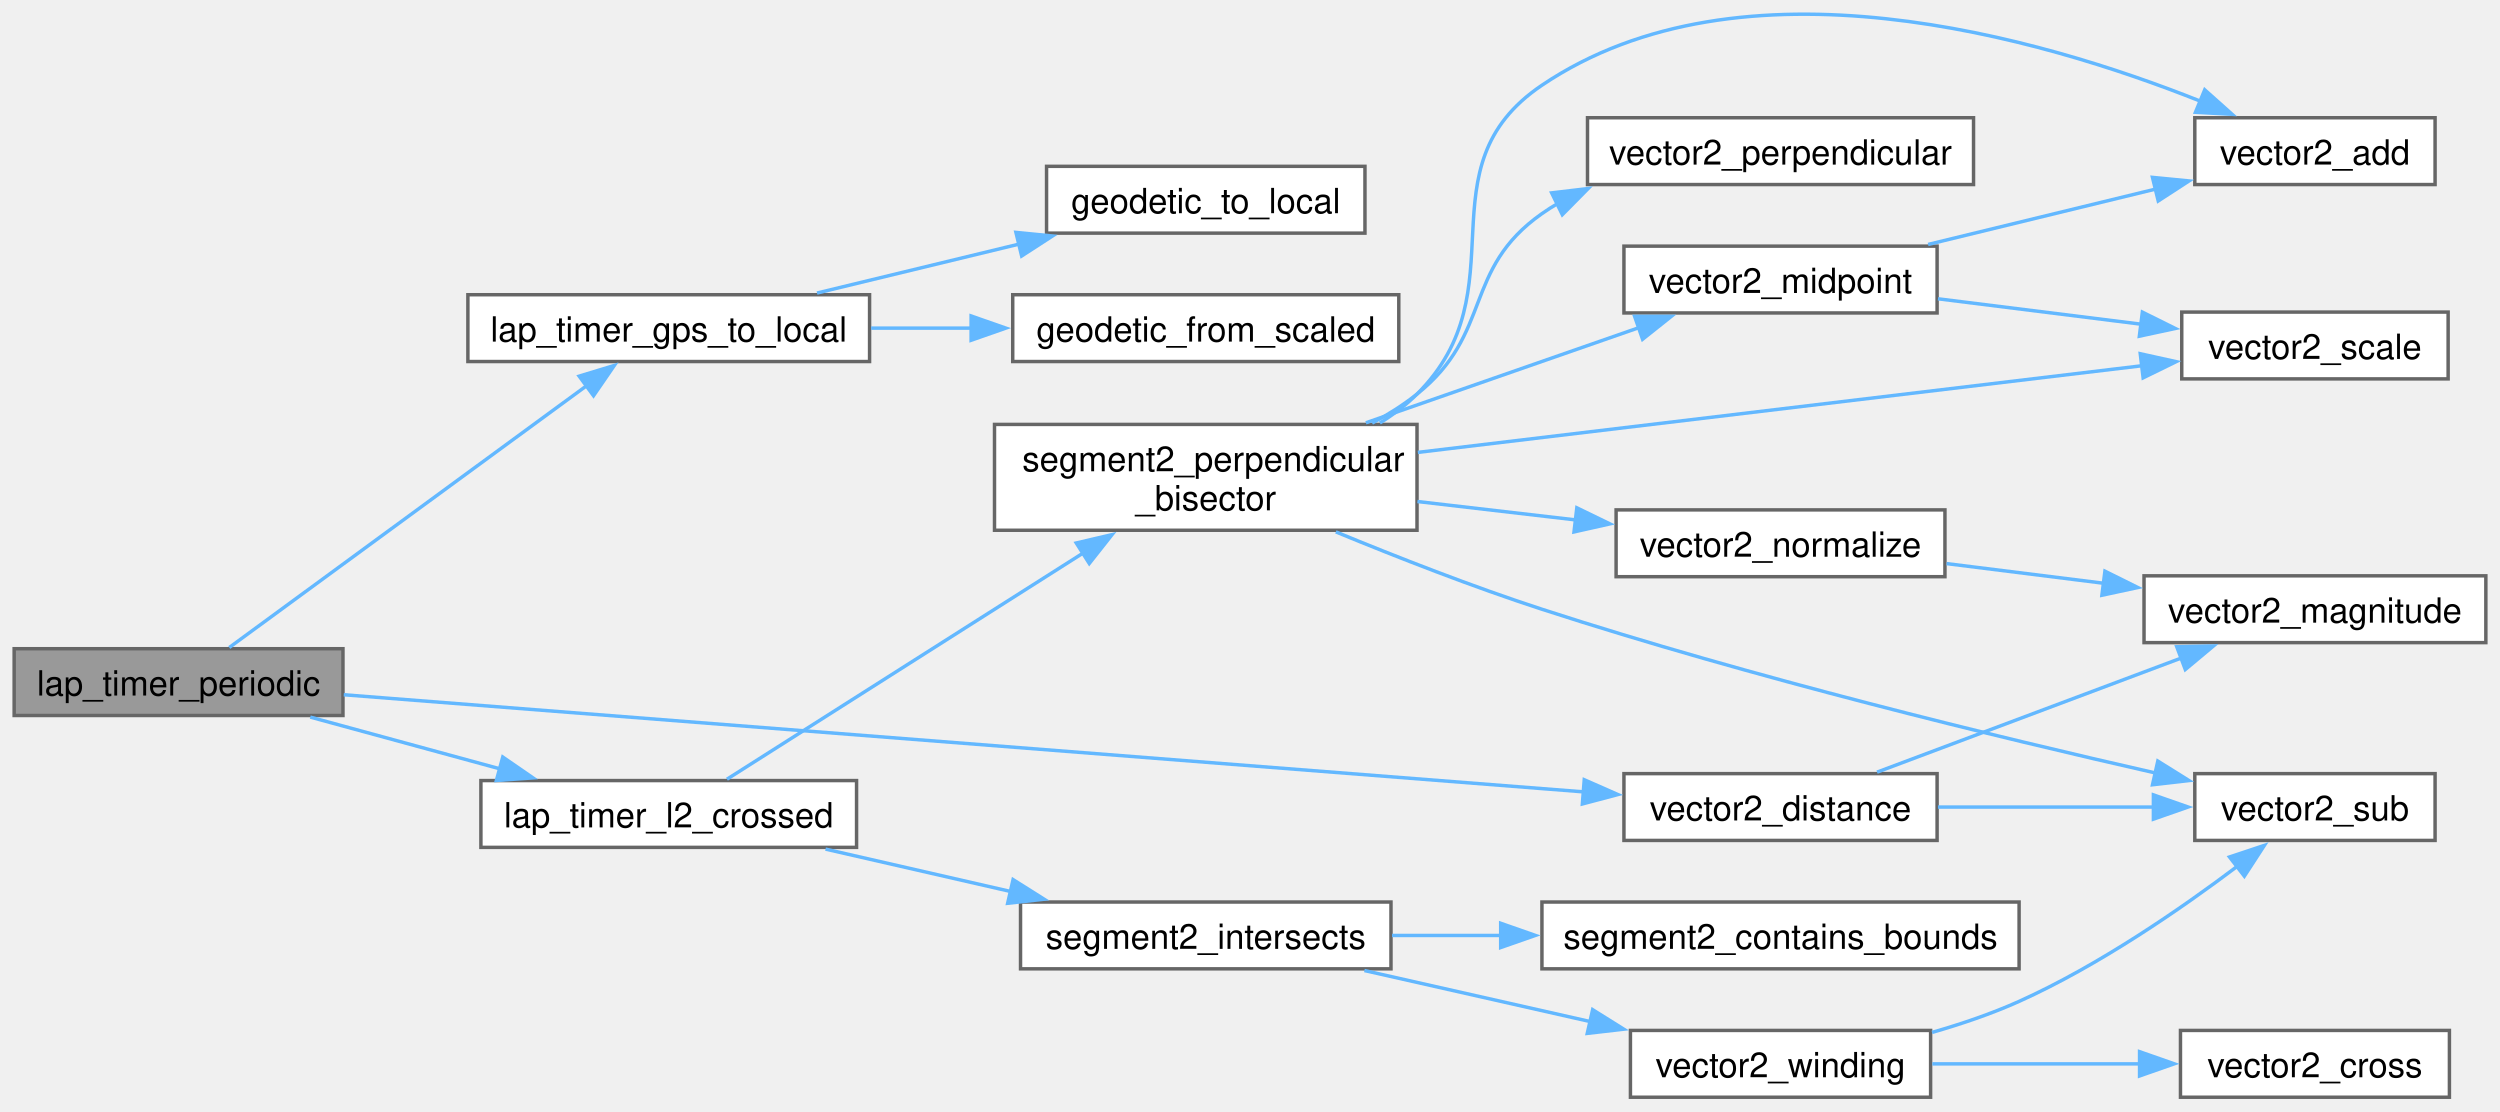
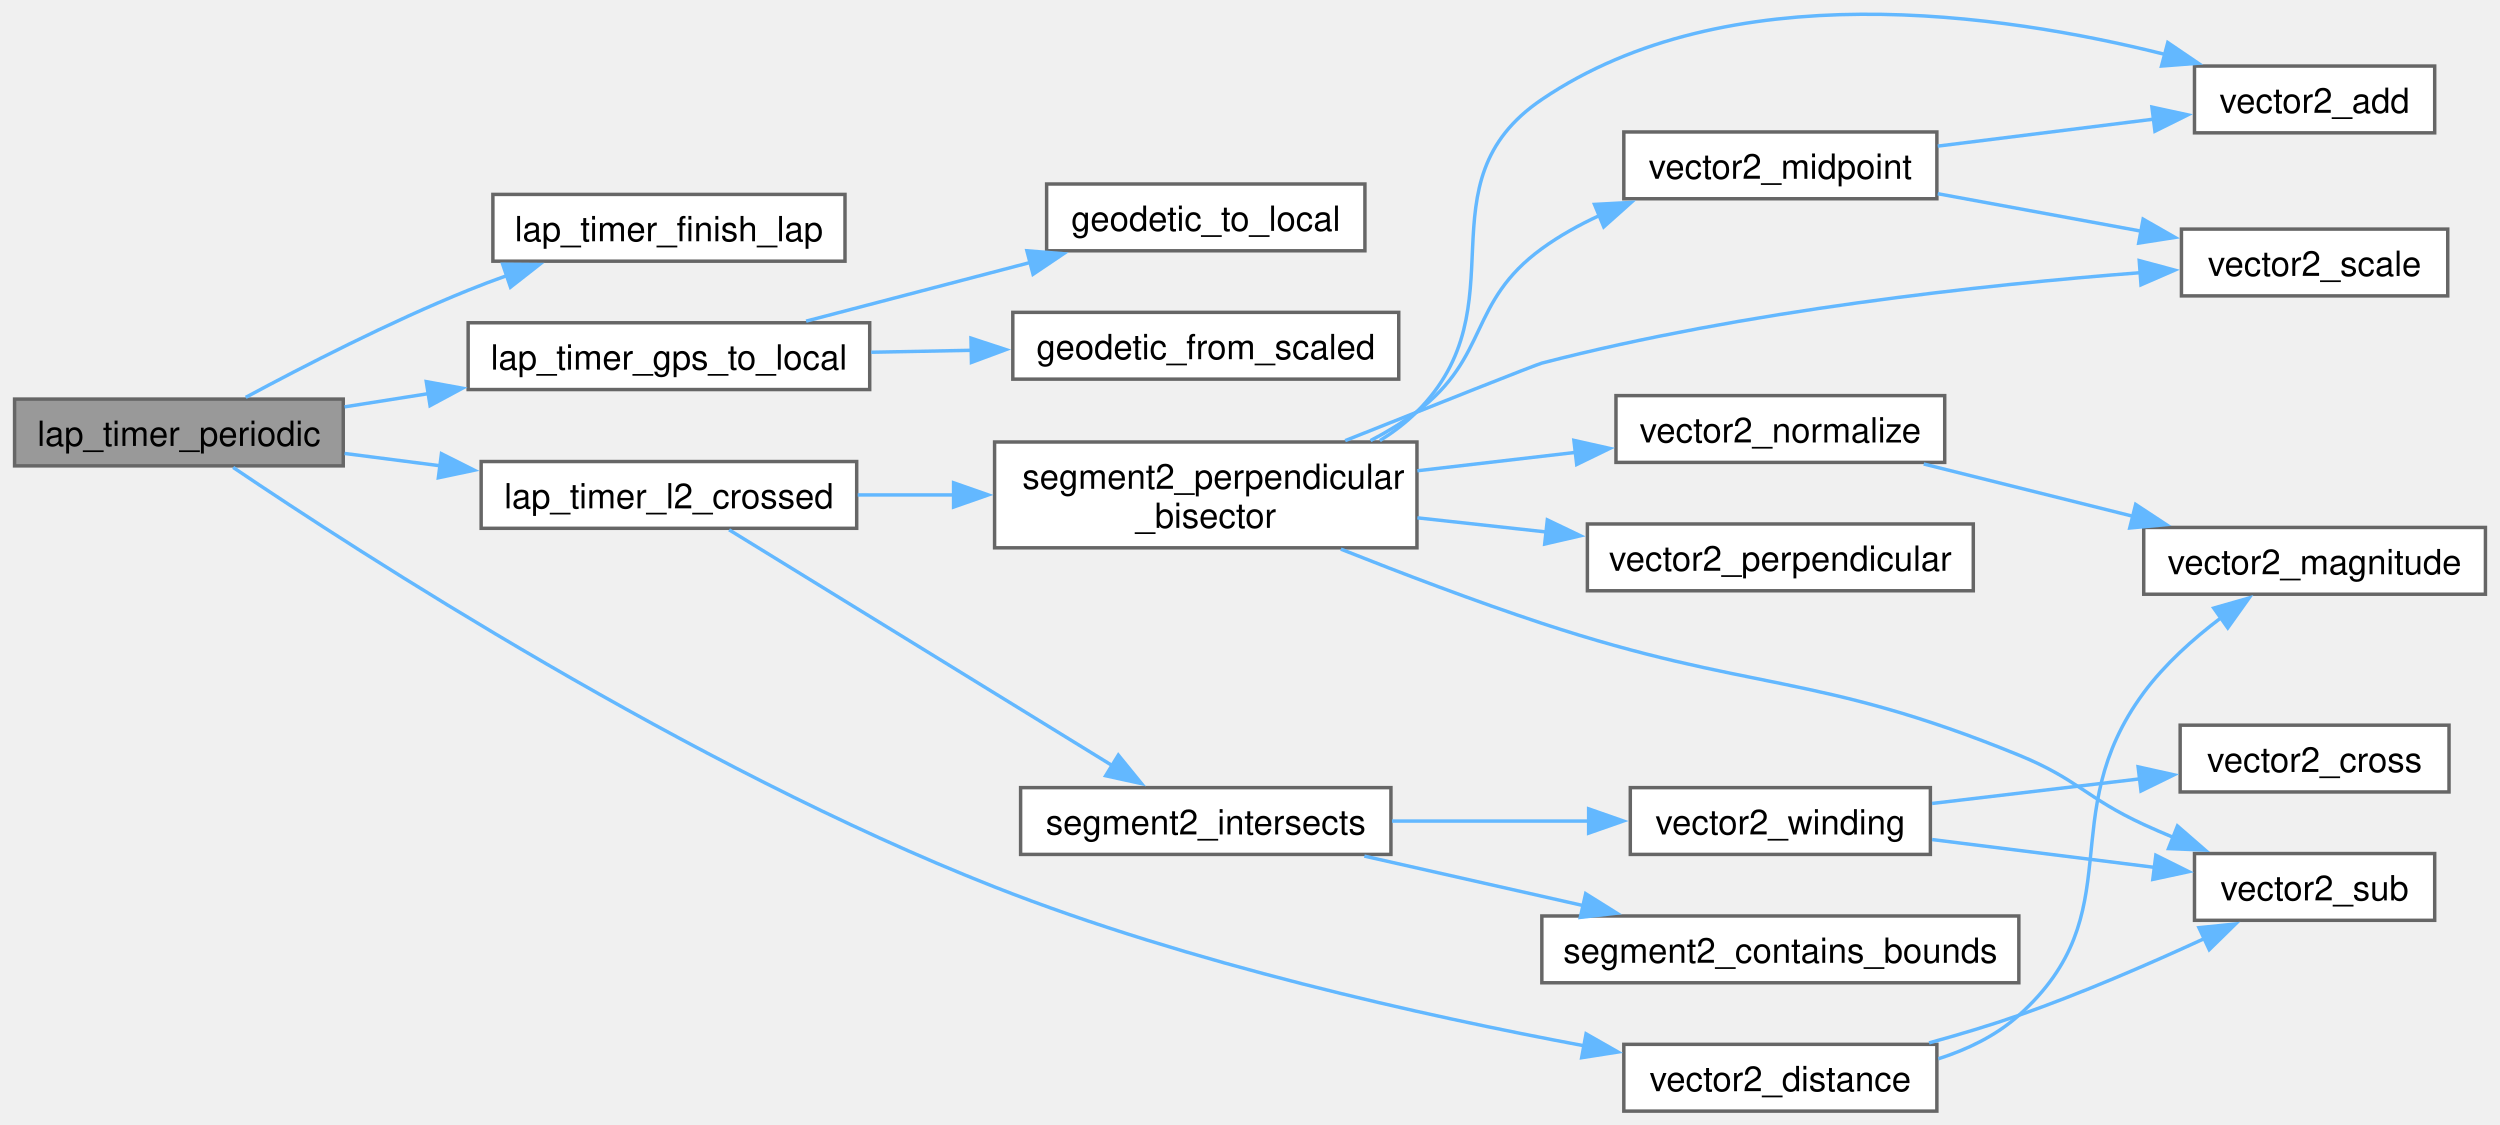
- <svg xmlns="http://www.w3.org/2000/svg" xmlns:xlink="http://www.w3.org/1999/xlink" width="720pt" height="320pt" viewBox="0.00 0.00 720.25 320.18">
-   <g id="graph0" class="graph" transform="scale(1 1) rotate(0) translate(4 316.18)">
+ <svg xmlns="http://www.w3.org/2000/svg" xmlns:xlink="http://www.w3.org/1999/xlink" width="720pt" height="324pt" viewBox="0.00 0.00 720.25 324.29">
+   <g id="graph0" class="graph" transform="scale(1 1) rotate(0) translate(4 320.29)">
    <g id="Node000001" class="node">
      <g id="a_Node000001">
        <a xlink:title=" ">
-           <polygon fill="#999999" stroke="#666666" points="94.75,-129.25 0,-129.25 0,-110 94.75,-110 94.75,-129.25" />
-           <text text-anchor="middle" x="47.38" y="-115.75" font-family="Helvetica,sans-Serif" font-size="10.00">lap_timer_periodic</text>
+           <polygon fill="#999999" stroke="#666666" points="94.75,-205.25 0,-205.25 0,-186 94.75,-186 94.75,-205.25" />
+           <text text-anchor="middle" x="47.38" y="-191.75" font-family="Helvetica,sans-Serif" font-size="10.00">lap_timer_periodic</text>
        </a>
      </g>
    </g>
    <g id="Node000002" class="node">
      <g id="a_Node000002">
-         <a xlink:href="lap__timer_8c.html#a922bb1fc5c4fe5ec8f82bc735890ee69" target="_top" xlink:title=" ">
-           <polygon fill="white" stroke="#666666" points="246.5,-231.25 130.75,-231.25 130.75,-212 246.5,-212 246.5,-231.25" />
-           <text text-anchor="middle" x="188.62" y="-217.75" font-family="Helvetica,sans-Serif" font-size="10.00">lap_timer_gps_to_local</text>
+         <a xlink:href="lap__timer_8c.html#ad7a6703cd5c082b4d8c98a91ee8cc457" target="_top" xlink:title=" ">
+           <polygon fill="white" stroke="#666666" points="239.38,-264.25 137.88,-264.25 137.88,-245 239.38,-245 239.38,-264.25" />
+           <text text-anchor="middle" x="188.62" y="-250.75" font-family="Helvetica,sans-Serif" font-size="10.00">lap_timer_finish_lap</text>
        </a>
      </g>
    </g>
    <g id="edge1_Node000001_Node000002" class="edge">
      <g id="a_edge1_Node000001_Node000002">
        <a xlink:title=" ">
-           <path fill="none" stroke="#63b8ff" d="M61.98,-129.59C85.96,-147.16 135.96,-183.78 165.14,-205.16" />
-           <polygon fill="#63b8ff" stroke="#63b8ff" points="162.81,-207.79 172.95,-210.87 166.95,-202.14 162.81,-207.79" />
+           <path fill="none" stroke="#63b8ff" d="M66.64,-205.75C83.09,-214.61 108.09,-227.46 130.75,-236.62 134.36,-238.09 138.15,-239.51 141.97,-240.87" />
+           <polygon fill="#63b8ff" stroke="#63b8ff" points="140.7,-244.13 151.3,-244.04 142.96,-237.51 140.7,-244.13" />
+         </a>
+       </g>
+     </g>
+     <g id="Node000003" class="node">
+       <g id="a_Node000003">
+         <a xlink:href="lap__timer_8c.html#a922bb1fc5c4fe5ec8f82bc735890ee69" target="_top" xlink:title=" ">
+           <polygon fill="white" stroke="#666666" points="246.5,-227.25 130.75,-227.25 130.75,-208 246.5,-208 246.5,-227.25" />
+           <text text-anchor="middle" x="188.62" y="-213.75" font-family="Helvetica,sans-Serif" font-size="10.00">lap_timer_gps_to_local</text>
+         </a>
+       </g>
+     </g>
+     <g id="edge2_Node000001_Node000003" class="edge">
+       <g id="a_edge2_Node000001_Node000003">
+         <a xlink:title=" ">
+           <path fill="none" stroke="#63b8ff" d="M95.13,-203.01C102.95,-204.25 111.21,-205.55 119.44,-206.85" />
+           <polygon fill="#63b8ff" stroke="#63b8ff" points="118.68,-210.28 129.1,-208.38 119.77,-203.36 118.68,-210.28" />
+         </a>
+       </g>
+     </g>
+     <g id="Node000006" class="node">
+       <g id="a_Node000006">
+         <a xlink:href="lap__timer_8c.html#ac15d5d84d2d64875ce0d0c0352af35e3" target="_top" xlink:title=" ">
+           <polygon fill="white" stroke="#666666" points="242.75,-187.25 134.5,-187.25 134.5,-168 242.75,-168 242.75,-187.25" />
+           <text text-anchor="middle" x="188.62" y="-173.75" font-family="Helvetica,sans-Serif" font-size="10.00">lap_timer_l2_crossed</text>
+         </a>
+       </g>
+     </g>
+     <g id="edge5_Node000001_Node000006" class="edge">
+       <g id="a_edge5_Node000001_Node000006">
+         <a xlink:title=" ">
+           <path fill="none" stroke="#63b8ff" d="M95.13,-189.58C104.01,-188.43 113.44,-187.21 122.76,-186.01" />
+           <polygon fill="#63b8ff" stroke="#63b8ff" points="123.05,-189.5 132.52,-184.75 122.16,-182.56 123.05,-189.5" />
+         </a>
+       </g>
+     </g>
+     <g id="Node000019" class="node">
+       <g id="a_Node000019">
+         <a xlink:href="linear__algebra_8h.html#a72d10b6160875b23b398cfef9e98a361" target="_top" xlink:title="Distance between two 2D points.">
+           <polygon fill="white" stroke="#666666" points="554.12,-19.25 463.88,-19.25 463.88,0 554.12,0 554.12,-19.25" />
+           <text text-anchor="middle" x="509" y="-5.75" font-family="Helvetica,sans-Serif" font-size="10.00">vector2_distance</text>
+         </a>
+       </g>
+     </g>
+     <g id="edge21_Node000001_Node000019" class="edge">
+       <g id="a_edge21_Node000001_Node000019">
+         <a xlink:title=" ">
+           <path fill="none" stroke="#63b8ff" d="M63.01,-185.55C98.85,-161.33 194.51,-99.23 282.5,-64.62 338.62,-42.55 406.2,-27.49 452.65,-18.79" />
+           <polygon fill="#63b8ff" stroke="#63b8ff" points="453,-22.28 462.2,-17.04 451.73,-15.4 453,-22.28" />
+         </a>
+       </g>
+     </g>
+     <g id="Node000004" class="node">
+       <g id="a_Node000004">
+         <a xlink:href="geodetic_8h.html#affa8f558945f2f15b6ff146fcd86235f" target="_top" xlink:title="Build a coordinate from latitude and longitude already in degrees.">
+           <polygon fill="white" stroke="#666666" points="399,-230.25 287.75,-230.25 287.75,-211 399,-211 399,-230.25" />
+           <text text-anchor="middle" x="343.38" y="-216.75" font-family="Helvetica,sans-Serif" font-size="10.00">geodetic_from_scaled</text>
+         </a>
+       </g>
+     </g>
+     <g id="edge3_Node000003_Node000004" class="edge">
+       <g id="a_edge3_Node000003_Node000004">
+         <a xlink:title=" ">
+           <path fill="none" stroke="#63b8ff" d="M246.94,-218.75C256.43,-218.94 266.34,-219.13 276.03,-219.32" />
+           <polygon fill="#63b8ff" stroke="#63b8ff" points="275.69,-222.82 285.76,-219.51 275.83,-215.82 275.69,-222.82" />
        </a>
      </g>
    </g>
    <g id="Node000005" class="node">
      <g id="a_Node000005">
-         <a xlink:href="lap__timer_8c.html#ac15d5d84d2d64875ce0d0c0352af35e3" target="_top" xlink:title=" ">
-           <polygon fill="white" stroke="#666666" points="242.75,-91.25 134.5,-91.25 134.5,-72 242.75,-72 242.75,-91.25" />
-           <text text-anchor="middle" x="188.62" y="-77.75" font-family="Helvetica,sans-Serif" font-size="10.00">lap_timer_l2_crossed</text>
-         </a>
-       </g>
-     </g>
-     <g id="edge4_Node000001_Node000005" class="edge">
-       <g id="a_edge4_Node000001_Node000005">
-         <a xlink:title=" ">
-           <path fill="none" stroke="#63b8ff" d="M85.33,-109.54C102.06,-104.97 122.05,-99.52 139.91,-94.65" />
-           <polygon fill="#63b8ff" stroke="#63b8ff" points="140.8,-98.03 149.52,-92.02 138.96,-91.28 140.8,-98.03" />
-         </a>
-       </g>
-     </g>
-     <g id="Node000018" class="node">
-       <g id="a_Node000018">
-         <a xlink:href="linear__algebra_8h.html#a72d10b6160875b23b398cfef9e98a361" target="_top" xlink:title="Distance between two 2D points.">
-           <polygon fill="white" stroke="#666666" points="554.12,-93.25 463.88,-93.25 463.88,-74 554.12,-74 554.12,-93.25" />
-           <text text-anchor="middle" x="509" y="-79.75" font-family="Helvetica,sans-Serif" font-size="10.00">vector2_distance</text>
-         </a>
-       </g>
-     </g>
-     <g id="edge20_Node000001_Node000018" class="edge">
-       <g id="a_edge20_Node000001_Node000018">
-         <a xlink:title=" ">
-           <path fill="none" stroke="#63b8ff" d="M94.98,-115.98C180.22,-109.3 360.91,-95.15 452.41,-87.98" />
-           <polygon fill="#63b8ff" stroke="#63b8ff" points="452.44,-91.49 462.14,-87.22 451.9,-84.51 452.44,-91.49" />
-         </a>
-       </g>
-     </g>
-     <g id="Node000003" class="node">
-       <g id="a_Node000003">
-         <a xlink:href="geodetic_8h.html#affa8f558945f2f15b6ff146fcd86235f" target="_top" xlink:title="Build a coordinate from latitude and longitude already in degrees.">
-           <polygon fill="white" stroke="#666666" points="399,-231.25 287.75,-231.25 287.75,-212 399,-212 399,-231.25" />
-           <text text-anchor="middle" x="343.38" y="-217.75" font-family="Helvetica,sans-Serif" font-size="10.00">geodetic_from_scaled</text>
-         </a>
-       </g>
-     </g>
-     <g id="edge2_Node000002_Node000003" class="edge">
-       <g id="a_edge2_Node000002_Node000003">
-         <a xlink:title=" ">
-           <path fill="none" stroke="#63b8ff" d="M246.94,-221.62C256.43,-221.62 266.34,-221.62 276.03,-221.62" />
-           <polygon fill="#63b8ff" stroke="#63b8ff" points="275.76,-225.13 285.76,-221.63 275.76,-218.13 275.76,-225.13" />
-         </a>
-       </g>
-     </g>
-     <g id="Node000004" class="node">
-       <g id="a_Node000004">
        <a xlink:href="geodetic_8h.html#a4a8aae9e5800f848ecbf3e08df43c0bd" target="_top" xlink:title="Project a coordinate onto a local east-north plane about an origin.">
-           <polygon fill="white" stroke="#666666" points="389.25,-268.25 297.5,-268.25 297.5,-249 389.25,-249 389.25,-268.25" />
-           <text text-anchor="middle" x="343.38" y="-254.75" font-family="Helvetica,sans-Serif" font-size="10.00">geodetic_to_local</text>
-         </a>
-       </g>
-     </g>
-     <g id="edge3_Node000002_Node000004" class="edge">
-       <g id="a_edge3_Node000002_Node000004">
-         <a xlink:title=" ">
-           <path fill="none" stroke="#63b8ff" d="M231.36,-231.74C249.38,-236.1 270.66,-241.25 289.74,-245.88" />
-           <polygon fill="#63b8ff" stroke="#63b8ff" points="288.67,-249.22 299.21,-248.17 290.32,-242.41 288.67,-249.22" />
-         </a>
-       </g>
-     </g>
-     <g id="Node000006" class="node">
-       <g id="a_Node000006">
-         <a xlink:href="geometry_8h.html#ab7709673624c807ab7925b7c87f0e00e" target="_top" xlink:title="Test whether two segments intersect, including collinear overlap.">
-           <polygon fill="white" stroke="#666666" points="396.75,-56.25 290,-56.25 290,-37 396.75,-37 396.75,-56.25" />
-           <text text-anchor="middle" x="343.38" y="-42.75" font-family="Helvetica,sans-Serif" font-size="10.00">segment2_intersects</text>
-         </a>
-       </g>
-     </g>
-     <g id="edge5_Node000005_Node000006" class="edge">
-       <g id="a_edge5_Node000005_Node000006">
-         <a xlink:title=" ">
-           <path fill="none" stroke="#63b8ff" d="M233.81,-71.5C250.59,-67.66 269.91,-63.23 287.56,-59.19" />
-           <polygon fill="#63b8ff" stroke="#63b8ff" points="287.85,-62.71 296.82,-57.06 286.29,-55.89 287.85,-62.71" />
-         </a>
-       </g>
-     </g>
-     <g id="Node000011" class="node">
-       <g id="a_Node000011">
-         <a xlink:href="geometry_8h.html#ae32f7f124472f409f1355551b885bba0" target="_top" xlink:title="Build the segment perpendicular to a segment through its midpoint.">
-           <polygon fill="white" stroke="#666666" points="404.25,-193.88 282.5,-193.88 282.5,-163.38 404.25,-163.38 404.25,-193.88" />
-           <text text-anchor="start" x="290.5" y="-180.38" font-family="Helvetica,sans-Serif" font-size="10.00">segment2_perpendicular</text>
-           <text text-anchor="middle" x="343.38" y="-169.12" font-family="Helvetica,sans-Serif" font-size="10.00">_bisector</text>
-         </a>
-       </g>
-     </g>
-     <g id="edge10_Node000005_Node000011" class="edge">
-       <g id="a_edge10_Node000005_Node000011">
-         <a xlink:title=" ">
-           <path fill="none" stroke="#63b8ff" d="M205.4,-91.64C229.51,-106.95 276.1,-136.54 308.2,-156.92" />
-           <polygon fill="#63b8ff" stroke="#63b8ff" points="306.06,-159.71 316.38,-162.12 309.81,-153.8 306.06,-159.71" />
+           <polygon fill="white" stroke="#666666" points="389.25,-267.25 297.5,-267.25 297.5,-248 389.25,-248 389.25,-267.25" />
+           <text text-anchor="middle" x="343.38" y="-253.75" font-family="Helvetica,sans-Serif" font-size="10.00">geodetic_to_local</text>
+         </a>
+       </g>
+     </g>
+     <g id="edge4_Node000003_Node000005" class="edge">
+       <g id="a_edge4_Node000003_Node000005">
+         <a xlink:title=" ">
+           <path fill="none" stroke="#63b8ff" d="M228.17,-227.72C247.8,-232.86 271.89,-239.17 292.87,-244.66" />
+           <polygon fill="#63b8ff" stroke="#63b8ff" points="291.82,-248 302.38,-247.15 293.59,-241.23 291.82,-248" />
        </a>
      </g>
    </g>
    <g id="Node000007" class="node">
      <g id="a_Node000007">
+         <a xlink:href="geometry_8h.html#ab7709673624c807ab7925b7c87f0e00e" target="_top" xlink:title="Test whether two segments intersect, including collinear overlap.">
+           <polygon fill="white" stroke="#666666" points="396.75,-93.25 290,-93.25 290,-74 396.75,-74 396.75,-93.25" />
+           <text text-anchor="middle" x="343.38" y="-79.75" font-family="Helvetica,sans-Serif" font-size="10.00">segment2_intersects</text>
+         </a>
+       </g>
+     </g>
+     <g id="edge6_Node000006_Node000007" class="edge">
+       <g id="a_edge6_Node000006_Node000007">
+         <a xlink:title=" ">
+           <path fill="none" stroke="#63b8ff" d="M205.97,-167.57C232.5,-151.24 285.13,-118.85 316.7,-99.43" />
+           <polygon fill="#63b8ff" stroke="#63b8ff" points="318.17,-102.63 324.86,-94.41 314.51,-96.67 318.17,-102.63" />
+         </a>
+       </g>
+     </g>
+     <g id="Node000012" class="node">
+       <g id="a_Node000012">
+         <a xlink:href="geometry_8h.html#ae32f7f124472f409f1355551b885bba0" target="_top" xlink:title="Build the segment perpendicular to a segment through its midpoint.">
+           <polygon fill="white" stroke="#666666" points="404.25,-192.88 282.5,-192.88 282.5,-162.38 404.25,-162.38 404.25,-192.88" />
+           <text text-anchor="start" x="290.5" y="-179.38" font-family="Helvetica,sans-Serif" font-size="10.00">segment2_perpendicular</text>
+           <text text-anchor="middle" x="343.38" y="-168.12" font-family="Helvetica,sans-Serif" font-size="10.00">_bisector</text>
+         </a>
+       </g>
+     </g>
+     <g id="edge11_Node000006_Node000012" class="edge">
+       <g id="a_edge11_Node000006_Node000012">
+         <a xlink:title=" ">
+           <path fill="none" stroke="#63b8ff" d="M243.05,-177.62C252.04,-177.62 261.5,-177.62 270.86,-177.62" />
+           <polygon fill="#63b8ff" stroke="#63b8ff" points="270.68,-181.13 280.68,-177.63 270.68,-174.13 270.68,-181.13" />
+         </a>
+       </g>
+     </g>
+     <g id="Node000008" class="node">
+       <g id="a_Node000008">
        <a xlink:href="geometry_8h.html#a9cba600d217e50fd65869f151466a83e" target="_top" xlink:title="Test whether a point falls inside a segment's bounding box.">
          <polygon fill="white" stroke="#666666" points="577.75,-56.25 440.25,-56.25 440.25,-37 577.75,-37 577.75,-56.25" />
          <text text-anchor="middle" x="509" y="-42.75" font-family="Helvetica,sans-Serif" font-size="10.00">segment2_contains_bounds</text>
        </a>
      </g>
    </g>
-     <g id="edge6_Node000006_Node000007" class="edge">
-       <g id="a_edge6_Node000006_Node000007">
-         <a xlink:title=" ">
-           <path fill="none" stroke="#63b8ff" d="M397.05,-46.62C407.06,-46.62 417.75,-46.62 428.39,-46.62" />
-           <polygon fill="#63b8ff" stroke="#63b8ff" points="428.36,-50.13 438.36,-46.63 428.36,-43.13 428.36,-50.13" />
-         </a>
-       </g>
-     </g>
-     <g id="Node000008" class="node">
-       <g id="a_Node000008">
-         <a xlink:href="geometry_8h.html#a6e735b8719acb9be09a8055f5a1cdff5" target="_top" xlink:title="Determine which way the path a -&gt; b -&gt; c turns.">
-           <polygon fill="white" stroke="#666666" points="552.25,-19.25 465.75,-19.25 465.75,0 552.25,0 552.25,-19.25" />
-           <text text-anchor="middle" x="509" y="-5.75" font-family="Helvetica,sans-Serif" font-size="10.00">vector2_winding</text>
-         </a>
-       </g>
-     </g>
-     <g id="edge7_Node000006_Node000008" class="edge">
-       <g id="a_edge7_Node000006_Node000008">
-         <a xlink:title=" ">
-           <path fill="none" stroke="#63b8ff" d="M389.09,-36.51C409.22,-31.96 433.15,-26.55 454.25,-21.78" />
-           <polygon fill="#63b8ff" stroke="#63b8ff" points="454.86,-25.23 463.84,-19.61 453.31,-18.4 454.86,-25.23" />
+     <g id="edge7_Node000007_Node000008" class="edge">
+       <g id="a_edge7_Node000007_Node000008">
+         <a xlink:title=" ">
+           <path fill="none" stroke="#63b8ff" d="M389.09,-73.51C408.57,-69.11 431.61,-63.9 452.2,-59.24" />
+           <polygon fill="#63b8ff" stroke="#63b8ff" points="452.88,-62.68 461.87,-57.06 451.34,-55.85 452.88,-62.68" />
        </a>
      </g>
    </g>
    <g id="Node000009" class="node">
      <g id="a_Node000009">
-         <a xlink:href="linear__algebra_8h.html#a24e6804e26c8b9048d77319bb3d0dcb9" target="_top" xlink:title="Cross product of two 2D vectors.">
-           <polygon fill="white" stroke="#666666" points="701.75,-19.25 624.25,-19.25 624.25,0 701.75,0 701.75,-19.25" />
-           <text text-anchor="middle" x="663" y="-5.75" font-family="Helvetica,sans-Serif" font-size="10.00">vector2_cross</text>
-         </a>
-       </g>
-     </g>
-     <g id="edge8_Node000008_Node000009" class="edge">
-       <g id="a_edge8_Node000008_Node000009">
-         <a xlink:title=" ">
-           <path fill="none" stroke="#63b8ff" d="M552.74,-9.62C571.38,-9.62 593.33,-9.62 612.65,-9.62" />
-           <polygon fill="#63b8ff" stroke="#63b8ff" points="612.46,-13.13 622.46,-9.63 612.46,-6.13 612.46,-13.13" />
+         <a xlink:href="geometry_8h.html#a6e735b8719acb9be09a8055f5a1cdff5" target="_top" xlink:title="Determine which way the path a -&gt; b -&gt; c turns.">
+           <polygon fill="white" stroke="#666666" points="552.25,-93.25 465.75,-93.25 465.75,-74 552.25,-74 552.25,-93.25" />
+           <text text-anchor="middle" x="509" y="-79.75" font-family="Helvetica,sans-Serif" font-size="10.00">vector2_winding</text>
+         </a>
+       </g>
+     </g>
+     <g id="edge8_Node000007_Node000009" class="edge">
+       <g id="a_edge8_Node000007_Node000009">
+         <a xlink:title=" ">
+           <path fill="none" stroke="#63b8ff" d="M397.05,-83.62C415.22,-83.62 435.6,-83.62 453.88,-83.62" />
+           <polygon fill="#63b8ff" stroke="#63b8ff" points="453.74,-87.13 463.74,-83.63 453.74,-80.13 453.74,-87.13" />
        </a>
      </g>
    </g>
    <g id="Node000010" class="node">
      <g id="a_Node000010">
+         <a xlink:href="linear__algebra_8h.html#a24e6804e26c8b9048d77319bb3d0dcb9" target="_top" xlink:title="Cross product of two 2D vectors.">
+           <polygon fill="white" stroke="#666666" points="701.75,-111.25 624.25,-111.25 624.25,-92 701.75,-92 701.75,-111.25" />
+           <text text-anchor="middle" x="663" y="-97.75" font-family="Helvetica,sans-Serif" font-size="10.00">vector2_cross</text>
+         </a>
+       </g>
+     </g>
+     <g id="edge9_Node000009_Node000010" class="edge">
+       <g id="a_edge9_Node000009_Node000010">
+         <a xlink:title=" ">
+           <path fill="none" stroke="#63b8ff" d="M552.74,-88.69C571.38,-90.89 593.33,-93.49 612.65,-95.78" />
+           <polygon fill="#63b8ff" stroke="#63b8ff" points="612.13,-99.24 622.47,-96.94 612.96,-92.29 612.13,-99.24" />
+         </a>
+       </g>
+     </g>
+     <g id="Node000011" class="node">
+       <g id="a_Node000011">
        <a xlink:href="linear__algebra_8h.html#a1ebccdd0fce0cdfa7a931095189887b4" target="_top" xlink:title="Subtract one 2D vector from another.">
-           <polygon fill="white" stroke="#666666" points="697.62,-93.25 628.38,-93.25 628.38,-74 697.62,-74 697.62,-93.25" />
-           <text text-anchor="middle" x="663" y="-79.75" font-family="Helvetica,sans-Serif" font-size="10.00">vector2_sub</text>
-         </a>
-       </g>
-     </g>
-     <g id="edge9_Node000008_Node000010" class="edge">
-       <g id="a_edge9_Node000008_Node000010">
-         <a xlink:title=" ">
-           <path fill="none" stroke="#63b8ff" d="M552.66,-18.68C561.15,-21.11 569.87,-24.08 577.75,-27.62 600.78,-37.99 624.51,-54.38 640.9,-66.75" />
-           <polygon fill="#63b8ff" stroke="#63b8ff" points="638.38,-69.23 648.44,-72.58 642.66,-63.69 638.38,-69.23" />
-         </a>
-       </g>
-     </g>
-     <g id="edge19_Node000011_Node000010" class="edge">
-       <g id="a_edge19_Node000011_Node000010">
-         <a xlink:title=" ">
-           <path fill="none" stroke="#63b8ff" d="M380.86,-162.91C398.59,-155.6 420.33,-147.1 440.25,-140.62 500.58,-121 571.88,-103.69 617.02,-93.44" />
-           <polygon fill="#63b8ff" stroke="#63b8ff" points="617.72,-96.87 626.71,-91.25 616.19,-90.04 617.72,-96.87" />
-         </a>
-       </g>
-     </g>
-     <g id="Node000012" class="node">
-       <g id="a_Node000012">
-         <a xlink:href="linear__algebra_8h.html#aa7300726a97d3b54a88218b1d5874f9a" target="_top" xlink:title="Add two 2D vectors.">
-           <polygon fill="white" stroke="#666666" points="697.62,-282.25 628.38,-282.25 628.38,-263 697.62,-263 697.62,-282.25" />
-           <text text-anchor="middle" x="663" y="-268.75" font-family="Helvetica,sans-Serif" font-size="10.00">vector2_add</text>
-         </a>
-       </g>
-     </g>
-     <g id="edge11_Node000011_Node000012" class="edge">
-       <g id="a_edge11_Node000011_Node000012">
-         <a xlink:title=" ">
-           <path fill="none" stroke="#63b8ff" d="M393.55,-194.3C397.43,-196.7 401.08,-199.46 404.25,-202.62 434.47,-232.75 404.87,-267.77 440.25,-291.62 497.82,-330.44 583.82,-305.41 629.98,-287.03" />
-           <polygon fill="#63b8ff" stroke="#63b8ff" points="631.24,-290.3 639.15,-283.24 628.57,-283.83 631.24,-290.3" />
+           <polygon fill="white" stroke="#666666" points="697.62,-74.25 628.38,-74.25 628.38,-55 697.62,-55 697.62,-74.25" />
+           <text text-anchor="middle" x="663" y="-60.75" font-family="Helvetica,sans-Serif" font-size="10.00">vector2_sub</text>
+         </a>
+       </g>
+     </g>
+     <g id="edge10_Node000009_Node000011" class="edge">
+       <g id="a_edge10_Node000009_Node000011">
+         <a xlink:title=" ">
+           <path fill="none" stroke="#63b8ff" d="M552.74,-78.28C572.8,-75.77 596.71,-72.79 617.04,-70.24" />
+           <polygon fill="#63b8ff" stroke="#63b8ff" points="617.24,-73.75 626.73,-69.03 616.37,-66.8 617.24,-73.75" />
+         </a>
+       </g>
+     </g>
+     <g id="edge20_Node000012_Node000011" class="edge">
+       <g id="a_edge20_Node000012_Node000011">
+         <a xlink:title=" ">
+           <path fill="none" stroke="#63b8ff" d="M382.32,-161.99C399.81,-155.04 420.94,-147 440.25,-140.62 500.45,-120.74 519.07,-126.63 577.75,-102.62 594.69,-95.69 597.13,-90.29 613.75,-82.62 616.51,-81.35 619.39,-80.1 622.3,-78.89" />
+           <polygon fill="#63b8ff" stroke="#63b8ff" points="623.47,-82.19 631.47,-75.24 620.89,-75.68 623.47,-82.19" />
        </a>
      </g>
    </g>
    <g id="Node000013" class="node">
      <g id="a_Node000013">
-         <a xlink:href="linear__algebra_8h.html#a8575fb293573e4a074fc3182529502ad" target="_top" xlink:title="Midpoint of two 2D points.">
-           <polygon fill="white" stroke="#666666" points="554.12,-245.25 463.88,-245.25 463.88,-226 554.12,-226 554.12,-245.25" />
-           <text text-anchor="middle" x="509" y="-231.75" font-family="Helvetica,sans-Serif" font-size="10.00">vector2_midpoint</text>
-         </a>
-       </g>
-     </g>
-     <g id="edge12_Node000011_Node000013" class="edge">
-       <g id="a_edge12_Node000011_Node000013">
-         <a xlink:title=" ">
-           <path fill="none" stroke="#63b8ff" d="M389.52,-194.35C414.18,-202.94 444.45,-213.49 468.22,-221.77" />
-           <polygon fill="#63b8ff" stroke="#63b8ff" points="466.95,-225.03 477.54,-225.02 469.25,-218.42 466.95,-225.03" />
+         <a xlink:href="linear__algebra_8h.html#aa7300726a97d3b54a88218b1d5874f9a" target="_top" xlink:title="Add two 2D vectors.">
+           <polygon fill="white" stroke="#666666" points="697.62,-301.25 628.38,-301.25 628.38,-282 697.62,-282 697.62,-301.25" />
+           <text text-anchor="middle" x="663" y="-287.75" font-family="Helvetica,sans-Serif" font-size="10.00">vector2_add</text>
+         </a>
+       </g>
+     </g>
+     <g id="edge12_Node000012_Node000013" class="edge">
+       <g id="a_edge12_Node000012_Node000013">
+         <a xlink:title=" ">
+           <path fill="none" stroke="#63b8ff" d="M393.56,-193.28C397.44,-195.69 401.08,-198.46 404.25,-201.62 434.7,-232.1 404.58,-267.47 440.25,-291.62 493.67,-327.79 572.16,-316.61 620.02,-304.57" />
+           <polygon fill="#63b8ff" stroke="#63b8ff" points="620.68,-308.02 629.45,-302.07 618.88,-301.25 620.68,-308.02" />
        </a>
      </g>
    </g>
    <g id="Node000014" class="node">
      <g id="a_Node000014">
-         <a xlink:href="linear__algebra_8h.html#a2e3b62828b3589791a542b58ac32e146" target="_top" xlink:title="Scale a 2D vector by a scalar.">
-           <polygon fill="white" stroke="#666666" points="701.38,-226.25 624.62,-226.25 624.62,-207 701.38,-207 701.38,-226.25" />
-           <text text-anchor="middle" x="663" y="-212.75" font-family="Helvetica,sans-Serif" font-size="10.00">vector2_scale</text>
-         </a>
-       </g>
-     </g>
-     <g id="edge18_Node000011_Node000014" class="edge">
-       <g id="a_edge18_Node000011_Node000014">
-         <a xlink:title=" ">
-           <path fill="none" stroke="#63b8ff" d="M404.49,-185.82C464.94,-193.05 556.99,-204.06 613.1,-210.78" />
-           <polygon fill="#63b8ff" stroke="#63b8ff" points="612.66,-214.25 623.01,-211.96 613.49,-207.3 612.66,-214.25" />
+         <a xlink:href="linear__algebra_8h.html#a8575fb293573e4a074fc3182529502ad" target="_top" xlink:title="Midpoint of two 2D points.">
+           <polygon fill="white" stroke="#666666" points="554.12,-282.25 463.88,-282.25 463.88,-263 554.12,-263 554.12,-282.25" />
+           <text text-anchor="middle" x="509" y="-268.75" font-family="Helvetica,sans-Serif" font-size="10.00">vector2_midpoint</text>
+         </a>
+       </g>
+     </g>
+     <g id="edge13_Node000012_Node000014" class="edge">
+       <g id="a_edge13_Node000012_Node000014">
+         <a xlink:title=" ">
+           <path fill="none" stroke="#63b8ff" d="M390.86,-193.29C395.58,-195.74 400.15,-198.51 404.25,-201.62 425.21,-217.53 418.97,-233.15 440.25,-248.62 445.3,-252.29 450.96,-255.45 456.8,-258.14" />
+           <polygon fill="#63b8ff" stroke="#63b8ff" points="455.43,-261.37 466.01,-261.94 458.1,-254.89 455.43,-261.37" />
        </a>
      </g>
    </g>
    <g id="Node000015" class="node">
      <g id="a_Node000015">
+         <a xlink:href="linear__algebra_8h.html#a2e3b62828b3589791a542b58ac32e146" target="_top" xlink:title="Scale a 2D vector by a scalar.">
+           <polygon fill="white" stroke="#666666" points="701.38,-254.25 624.62,-254.25 624.62,-235 701.38,-235 701.38,-254.25" />
+           <text text-anchor="middle" x="663" y="-240.75" font-family="Helvetica,sans-Serif" font-size="10.00">vector2_scale</text>
+         </a>
+       </g>
+     </g>
+     <g id="edge19_Node000012_Node000015" class="edge">
+       <g id="a_edge19_Node000012_Node000015">
+         <a xlink:title=" ">
+           <path fill="none" stroke="#63b8ff" d="M383.56,-193.28C409.38,-203.58 438.71,-215.23 440.25,-215.62 498.51,-230.73 567.51,-238.18 612.89,-241.7" />
+           <polygon fill="#63b8ff" stroke="#63b8ff" points="612.45,-245.17 622.68,-242.42 612.96,-238.19 612.45,-245.17" />
+         </a>
+       </g>
+     </g>
+     <g id="Node000016" class="node">
+       <g id="a_Node000016">
        <a xlink:href="linear__algebra_8h.html#a5752304986a3ca63d99299cb346b1542" target="_top" xlink:title="Normalize a 2D vector.">
-           <polygon fill="white" stroke="#666666" points="556.38,-169.25 461.62,-169.25 461.62,-150 556.38,-150 556.38,-169.25" />
-           <text text-anchor="middle" x="509" y="-155.75" font-family="Helvetica,sans-Serif" font-size="10.00">vector2_normalize</text>
-         </a>
-       </g>
-     </g>
-     <g id="edge15_Node000011_Node000015" class="edge">
-       <g id="a_edge15_Node000011_Node000015">
-         <a xlink:title=" ">
-           <path fill="none" stroke="#63b8ff" d="M404.37,-171.66C419.35,-169.92 435.37,-168.06 450.23,-166.33" />
-           <polygon fill="#63b8ff" stroke="#63b8ff" points="450.3,-169.85 459.83,-165.22 449.49,-162.9 450.3,-169.85" />
+           <polygon fill="white" stroke="#666666" points="556.38,-206.25 461.62,-206.25 461.62,-187 556.38,-187 556.38,-206.25" />
+           <text text-anchor="middle" x="509" y="-192.75" font-family="Helvetica,sans-Serif" font-size="10.00">vector2_normalize</text>
+         </a>
+       </g>
+     </g>
+     <g id="edge16_Node000012_Node000016" class="edge">
+       <g id="a_edge16_Node000012_Node000016">
+         <a xlink:title=" ">
+           <path fill="none" stroke="#63b8ff" d="M404.37,-184.59C419.35,-186.33 435.37,-188.19 450.23,-189.92" />
+           <polygon fill="#63b8ff" stroke="#63b8ff" points="449.49,-193.35 459.83,-191.03 450.3,-186.4 449.49,-193.35" />
+         </a>
+       </g>
+     </g>
+     <g id="Node000018" class="node">
+       <g id="a_Node000018">
+         <a xlink:href="linear__algebra_8h.html#a18ba363054c85a04d9a933b3fa6201c9" target="_top" xlink:title="Rotate a 2D vector 90 degrees counterclockwise.">
+           <polygon fill="white" stroke="#666666" points="564.62,-169.25 453.38,-169.25 453.38,-150 564.62,-150 564.62,-169.25" />
+           <text text-anchor="middle" x="509" y="-155.75" font-family="Helvetica,sans-Serif" font-size="10.00">vector2_perpendicular</text>
+         </a>
+       </g>
+     </g>
+     <g id="edge18_Node000012_Node000018" class="edge">
+       <g id="a_edge18_Node000012_Node000018">
+         <a xlink:title=" ">
+           <path fill="none" stroke="#63b8ff" d="M404.37,-171.02C416.52,-169.69 429.37,-168.28 441.72,-166.92" />
+           <polygon fill="#63b8ff" stroke="#63b8ff" points="441.83,-170.43 451.39,-165.85 441.07,-163.47 441.83,-170.43" />
+         </a>
+       </g>
+     </g>
+     <g id="edge14_Node000014_Node000013" class="edge">
+       <g id="a_edge14_Node000014_Node000013">
+         <a xlink:title=" ">
+           <path fill="none" stroke="#63b8ff" d="M554.37,-278.17C574,-280.63 597.06,-283.51 616.79,-285.97" />
+           <polygon fill="#63b8ff" stroke="#63b8ff" points="616.11,-289.42 626.47,-287.18 616.98,-282.47 616.11,-289.42" />
+         </a>
+       </g>
+     </g>
+     <g id="edge15_Node000014_Node000015" class="edge">
+       <g id="a_edge15_Node000014_Node000015">
+         <a xlink:title=" ">
+           <path fill="none" stroke="#63b8ff" d="M554.37,-264.45C572.82,-261.05 594.29,-257.1 613.18,-253.62" />
+           <polygon fill="#63b8ff" stroke="#63b8ff" points="613.57,-257.11 622.77,-251.85 612.3,-250.22 613.57,-257.11" />
        </a>
      </g>
    </g>
    <g id="Node000017" class="node">
      <g id="a_Node000017">
-         <a xlink:href="linear__algebra_8h.html#a18ba363054c85a04d9a933b3fa6201c9" target="_top" xlink:title="Rotate a 2D vector 90 degrees counterclockwise.">
-           <polygon fill="white" stroke="#666666" points="564.62,-282.25 453.38,-282.25 453.38,-263 564.62,-263 564.62,-282.25" />
-           <text text-anchor="middle" x="509" y="-268.75" font-family="Helvetica,sans-Serif" font-size="10.00">vector2_perpendicular</text>
-         </a>
-       </g>
-     </g>
-     <g id="edge17_Node000011_Node000017" class="edge">
-       <g id="a_edge17_Node000011_Node000017">
-         <a xlink:title=" ">
-           <path fill="none" stroke="#63b8ff" d="M391.32,-194.26C395.91,-196.7 400.31,-199.48 404.25,-202.62 426.23,-220.15 417.25,-238.47 440.25,-254.62 441.79,-255.71 443.39,-256.72 445.04,-257.68" />
-           <polygon fill="#63b8ff" stroke="#63b8ff" points="443.05,-260.6 453.57,-261.85 446.12,-254.31 443.05,-260.6" />
-         </a>
-       </g>
-     </g>
-     <g id="edge13_Node000013_Node000012" class="edge">
-       <g id="a_edge13_Node000013_Node000012">
-         <a xlink:title=" ">
-           <path fill="none" stroke="#63b8ff" d="M551.53,-245.74C571.86,-250.68 596.35,-256.64 617.1,-261.7" />
-           <polygon fill="#63b8ff" stroke="#63b8ff" points="616.18,-265.07 626.72,-264.04 617.84,-258.27 616.18,-265.07" />
-         </a>
-       </g>
-     </g>
-     <g id="edge14_Node000013_Node000014" class="edge">
-       <g id="a_edge14_Node000013_Node000014">
-         <a xlink:title=" ">
-           <path fill="none" stroke="#63b8ff" d="M554.37,-230.08C572.73,-227.78 594.09,-225.11 612.91,-222.76" />
-           <polygon fill="#63b8ff" stroke="#63b8ff" points="613.27,-226.24 622.76,-221.53 612.4,-219.3 613.27,-226.24" />
-         </a>
-       </g>
-     </g>
-     <g id="Node000016" class="node">
-       <g id="a_Node000016">
        <a xlink:href="linear__algebra_8h.html#a6f4c78f15b63d790c3bb5dbed5c71261" target="_top" xlink:title="Calculate the magnitude of a 2D vector.">
-           <polygon fill="white" stroke="#666666" points="712.25,-150.25 613.75,-150.25 613.75,-131 712.25,-131 712.25,-150.25" />
-           <text text-anchor="middle" x="663" y="-136.75" font-family="Helvetica,sans-Serif" font-size="10.00">vector2_magnitude</text>
-         </a>
-       </g>
-     </g>
-     <g id="edge16_Node000015_Node000016" class="edge">
-       <g id="a_edge16_Node000015_Node000016">
-         <a xlink:title=" ">
-           <path fill="none" stroke="#63b8ff" d="M556.85,-153.77C571.16,-151.98 587.11,-149.99 602.17,-148.1" />
-           <polygon fill="#63b8ff" stroke="#63b8ff" points="602.48,-151.59 611.97,-146.88 601.61,-144.65 602.48,-151.59" />
-         </a>
-       </g>
-     </g>
-     <g id="edge22_Node000018_Node000010" class="edge">
-       <g id="a_edge22_Node000018_Node000010">
-         <a xlink:title=" ">
-           <path fill="none" stroke="#63b8ff" d="M554.37,-83.62C573.91,-83.62 596.85,-83.62 616.51,-83.62" />
-           <polygon fill="#63b8ff" stroke="#63b8ff" points="616.45,-87.13 626.45,-83.63 616.45,-80.13 616.45,-87.13" />
-         </a>
-       </g>
-     </g>
-     <g id="edge21_Node000018_Node000016" class="edge">
-       <g id="a_edge21_Node000018_Node000016">
-         <a xlink:title=" ">
-           <path fill="none" stroke="#63b8ff" d="M536.82,-93.68C561.17,-102.81 597.31,-116.37 624.51,-126.57" />
-           <polygon fill="#63b8ff" stroke="#63b8ff" points="623.18,-129.81 633.77,-130.04 625.64,-123.25 623.18,-129.81" />
+           <polygon fill="white" stroke="#666666" points="712.25,-168.25 613.75,-168.25 613.75,-149 712.25,-149 712.25,-168.25" />
+           <text text-anchor="middle" x="663" y="-154.75" font-family="Helvetica,sans-Serif" font-size="10.00">vector2_magnitude</text>
+         </a>
+       </g>
+     </g>
+     <g id="edge17_Node000016_Node000017" class="edge">
+       <g id="a_edge17_Node000016_Node000017">
+         <a xlink:title=" ">
+           <path fill="none" stroke="#63b8ff" d="M550.33,-186.54C568.87,-181.91 591.08,-176.36 610.78,-171.43" />
+           <polygon fill="#63b8ff" stroke="#63b8ff" points="611.42,-174.88 620.27,-169.06 609.72,-168.09 611.42,-174.88" />
+         </a>
+       </g>
+     </g>
+     <g id="edge23_Node000019_Node000011" class="edge">
+       <g id="a_edge23_Node000019_Node000011">
+         <a xlink:title=" ">
+           <path fill="none" stroke="#63b8ff" d="M551.87,-19.67C560.5,-22.04 569.48,-24.73 577.75,-27.62 595.88,-33.97 615.57,-42.52 631.35,-49.8" />
+           <polygon fill="#63b8ff" stroke="#63b8ff" points="629.67,-52.88 640.21,-53.95 632.64,-46.54 629.67,-52.88" />
+         </a>
+       </g>
+     </g>
+     <g id="edge22_Node000019_Node000017" class="edge">
+       <g id="a_edge22_Node000019_Node000017">
+         <a xlink:title=" ">
+           <path fill="none" stroke="#63b8ff" d="M554.57,-15.09C563.01,-17.8 571.22,-21.78 577.75,-27.62 610.76,-57.2 587.41,-84.98 613.75,-120.62 619.79,-128.79 628.01,-136.15 635.96,-142.16" />
+           <polygon fill="#63b8ff" stroke="#63b8ff" points="633.93,-145.01 644.12,-147.92 637.97,-139.29 633.93,-145.01" />
        </a>
      </g>
    </g>
  </g>
</svg>
